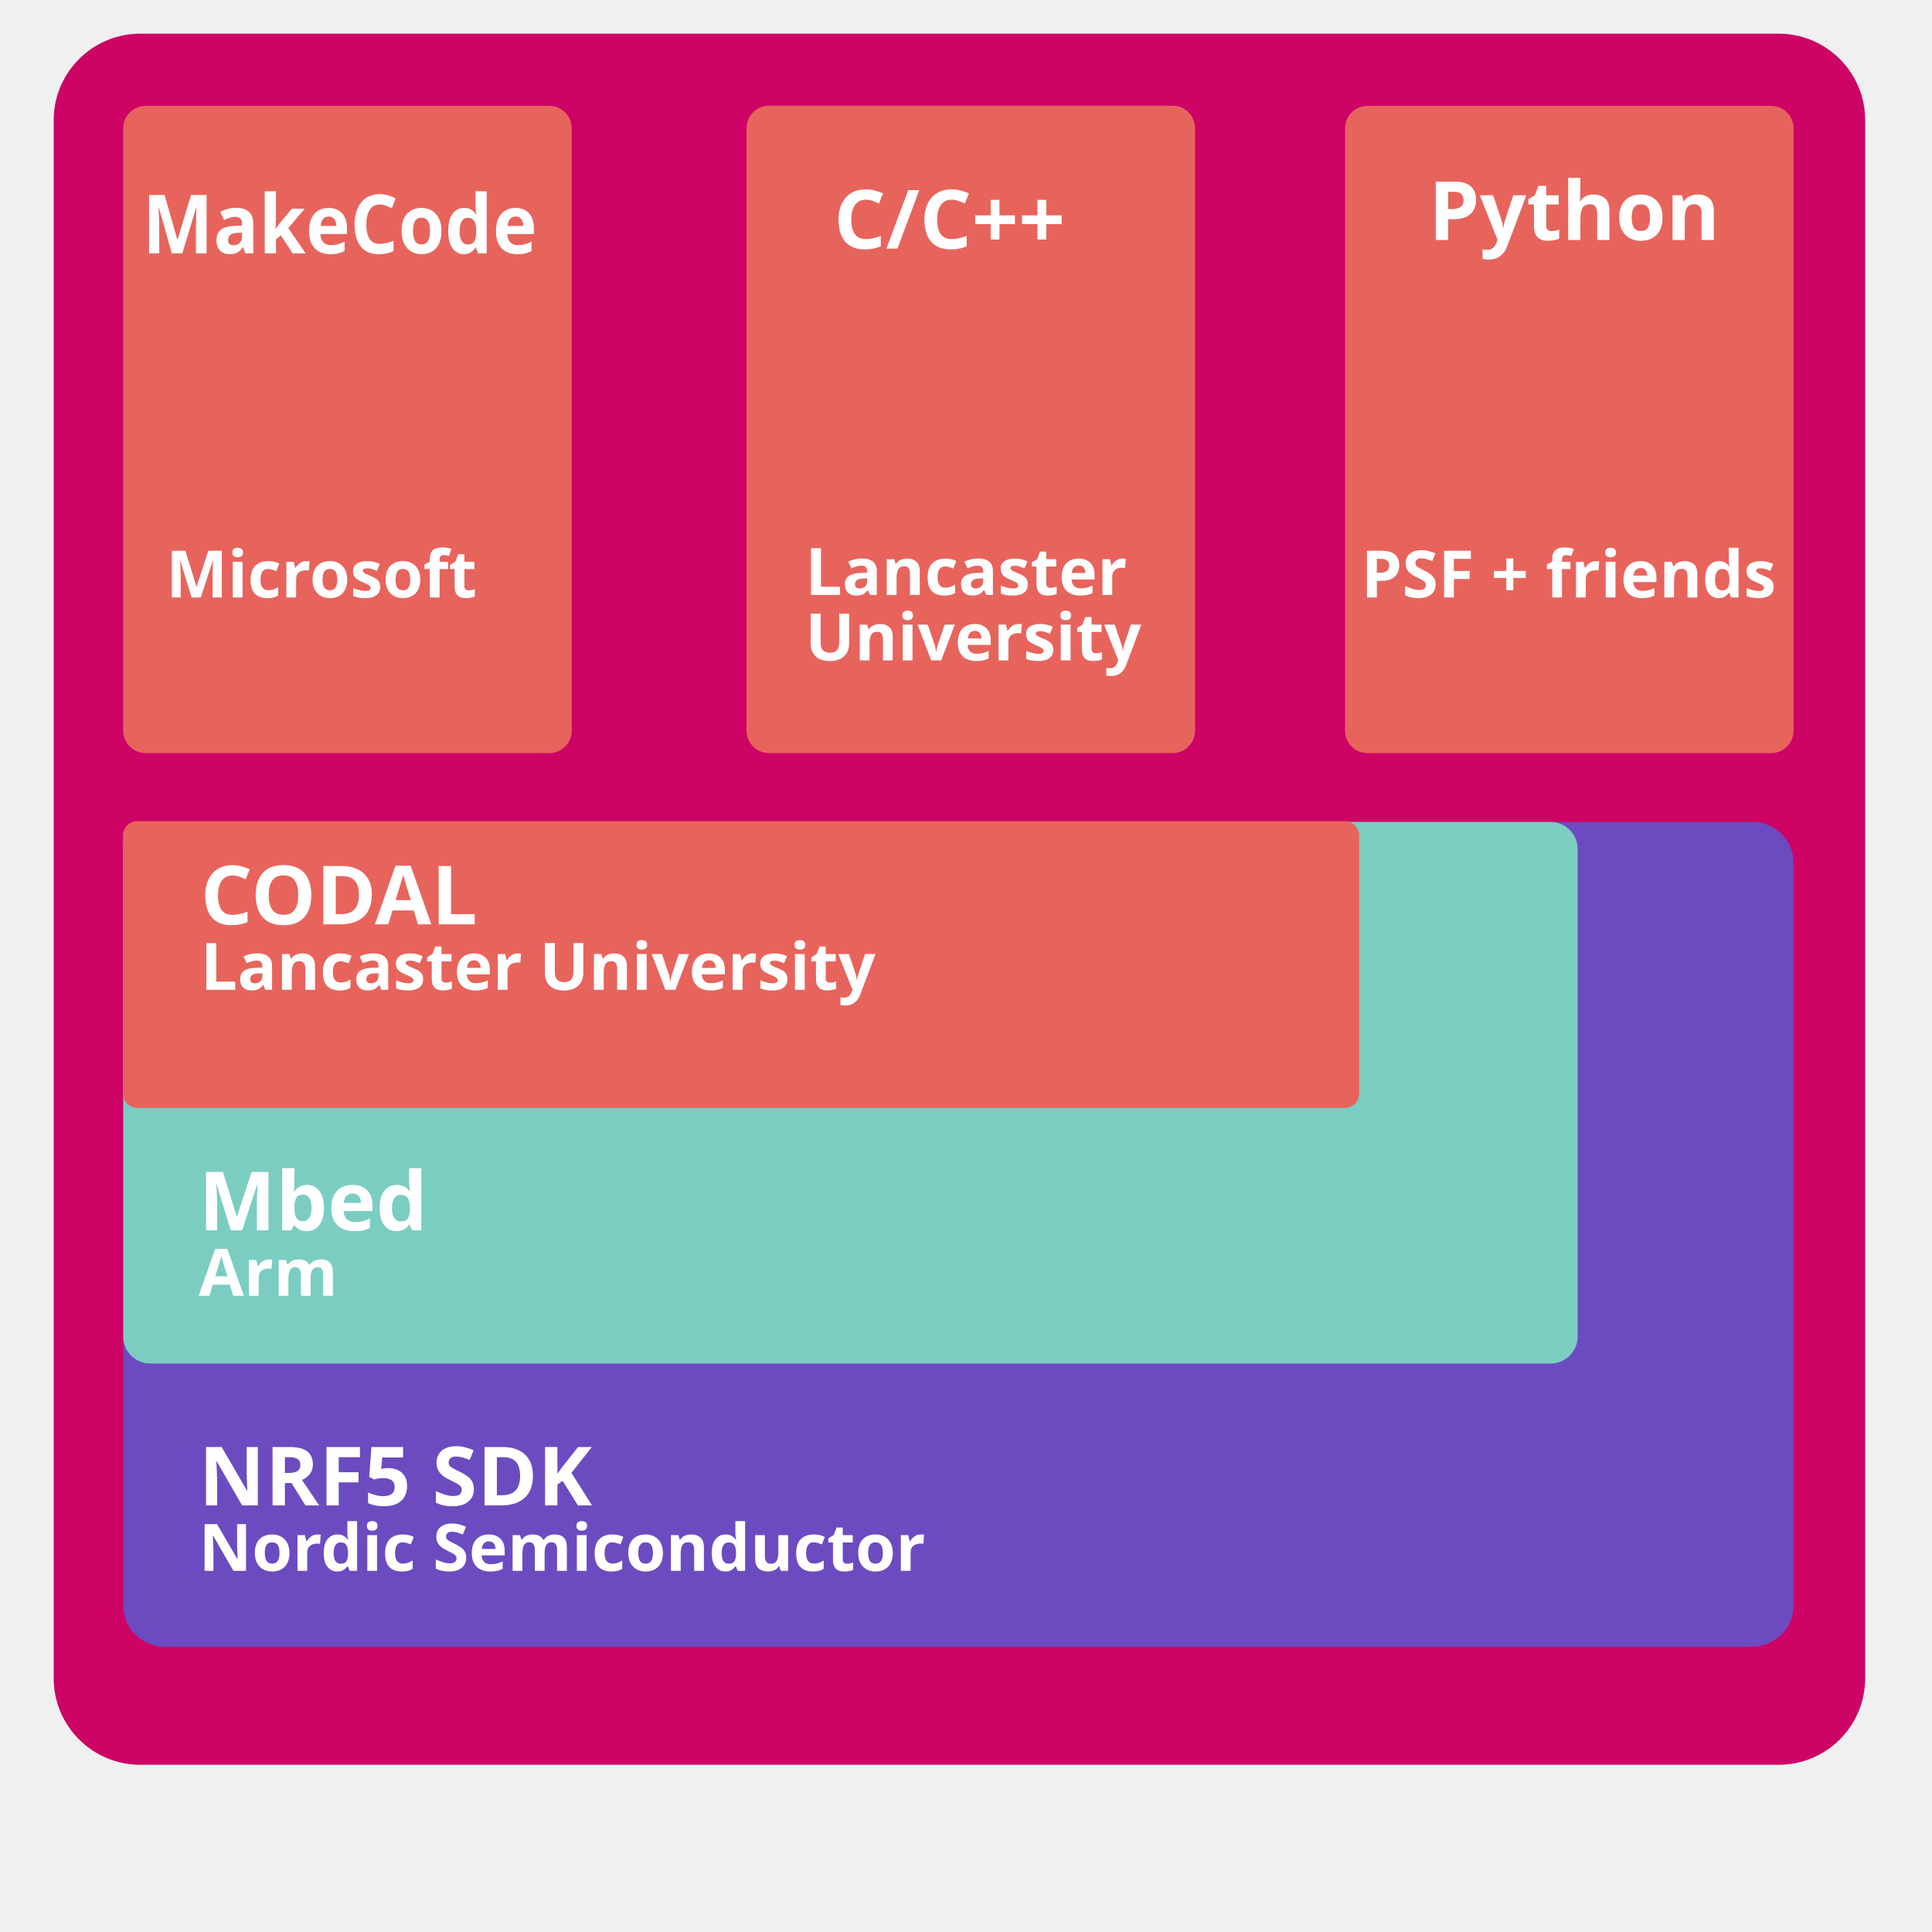
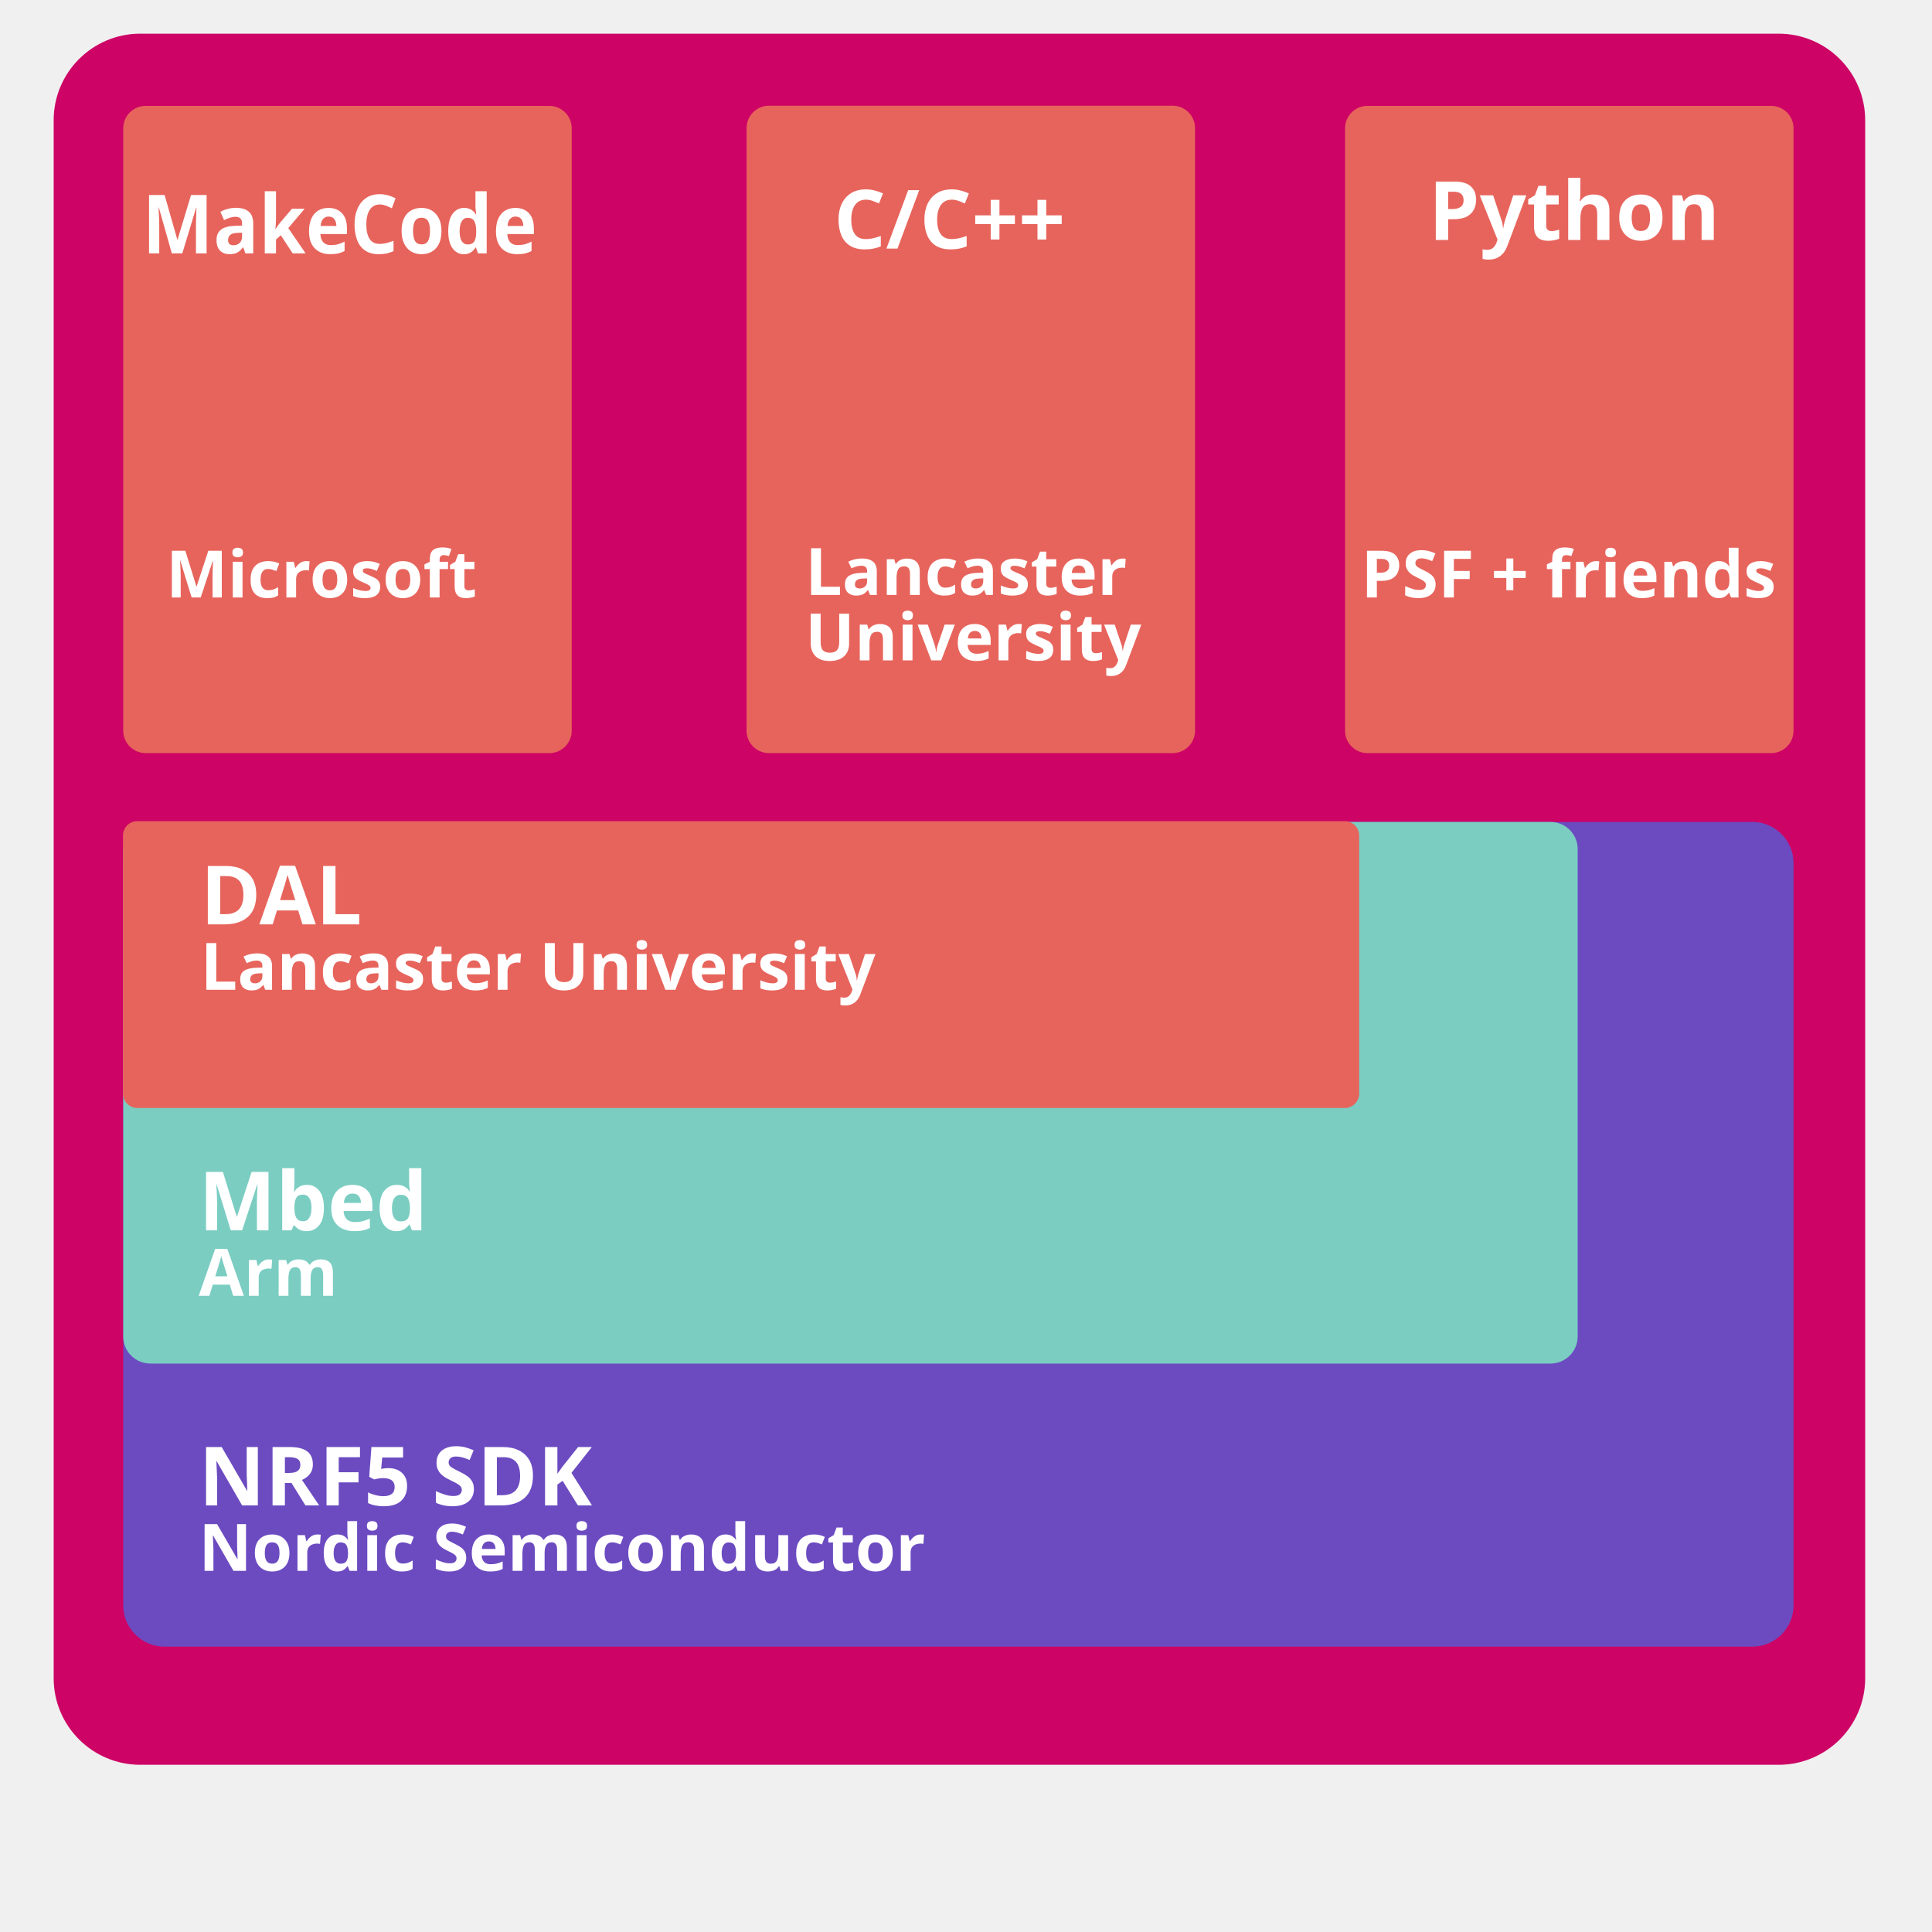
<svg xmlns="http://www.w3.org/2000/svg" width="100%" height="100%" viewBox="0 0 5906 5906" version="1.1" xml:space="preserve" style="fill-rule:evenodd;clip-rule:evenodd;stroke-linejoin:round;stroke-miterlimit:2;" id="svg4141">
  <defs id="defs4241" />
  <g transform="matrix(3.97289,0,0,2.63491,-386.97,-474.458)" id="g4143">
    <path d="M1532.56,319.553C1532.56,264.13 1502.72,219.134 1465.96,219.134L205.304,219.134C168.547,219.134 138.704,264.13 138.704,319.553L138.704,2127.1C138.704,2182.52 168.547,2227.52 205.304,2227.52L1465.96,2227.52C1502.72,2227.52 1532.56,2182.52 1532.56,2127.1L1532.56,319.553Z" style="fill:rgb(205,3,101);" id="path4145" />
  </g>
  <g transform="matrix(1.00637,0,0,1.58453,-51.836,-1081.89)" id="g4147">
    <path d="M5499.58,2348.05C5499.58,2304.15 5443.46,2268.5 5374.33,2268.5L551.055,2268.5C481.927,2268.5 425.803,2304.15 425.803,2348.05L425.803,3779.95C425.803,3823.86 481.927,3859.5 551.055,3859.5L5374.33,3859.5C5443.46,3859.5 5499.58,3823.86 5499.58,3779.95L5499.58,2348.05Z" style="fill:rgb(108,75,193);" id="path4149" />
  </g>
  <g transform="matrix(1.59042,0,0,1.59124,-1440.88,-3181.43)" id="g4151">
    <path d="M3938.4,3630.4C3938.4,3601.69 3915.08,3578.38 3886.35,3578.38L1194.87,3578.38C1166.14,3578.38 1142.82,3601.69 1142.82,3630.4L1142.82,4566.84C1142.82,4595.56 1166.14,4618.87 1194.87,4618.87L3886.35,4618.87C3915.08,4618.87 3938.4,4595.56 3938.4,4566.84L3938.4,3630.4Z" style="fill:rgb(123,205,194);" id="path4153" />
  </g>
  <g transform="matrix(1.09533,0,0,0.695327,33.7129,1173.71)" id="g4155">
    <path d="M3762.47,1985.2C3762.47,1950.4 3744.53,1922.15 3722.44,1922.15L352.51,1922.15C330.419,1922.15 312.484,1950.4 312.484,1985.2L312.484,3120.13C312.484,3154.93 330.419,3183.18 352.51,3183.18L3722.44,3183.18C3744.53,3183.18 3762.47,3154.93 3762.47,3120.13L3762.47,1985.2Z" style="fill:rgb(231,100,92);" id="path4157" />
  </g>
  <g transform="matrix(1,0,0,1,-419.668,222.246)" id="g4159">
-     <text x="1032.5px" y="2603.5px" style="font-family:'GTWalsheim-Bold', 'GT Walsheim', sans-serif;font-weight:600;font-size:250px;fill:white;" id="text4161">CODAL</text>
+     <text x="1032.5px" y="2603.5px" style="font-family:'GTWalsheim-Bold', 'GT Walsheim', sans-serif;font-weight:600;font-size:250px;fill:white;" id="text4161">DAL</text>
    <text x="1032.5px" y="2803.5px" style="font-family:'GTWalsheim-Bold', 'GT Walsheim', sans-serif;font-weight:600;font-size:200px;fill:white;" id="text4165">Lancaster University</text>
  </g>
  <g transform="matrix(1,0,0,1,-425.068,1998.48)" id="g4173">
    <text x="1032.5px" y="2603.5px" style="font-family:'GTWalsheim-Bold', 'GT Walsheim', sans-serif;font-weight:600;font-size:250px;fill:white;" id="text4175">NRF5 SDK</text>
    <text x="1032.5px" y="2803.5px" style="font-family:'GTWalsheim-Bold', 'GT Walsheim', sans-serif;font-weight:600;font-size:200px;fill:white;" id="text4177">Nordic Semiconductor</text>
  </g>
  <g transform="matrix(1,0,0,1,-425.068,1157.57)" id="g4183">
    <text x="1032.5" y="2603.5" style="font-weight:600;font-size:250px;font-family:GTWalsheim-Bold, 'GT Walsheim', sans-serif;fill:#ffffff" id="text4185">Mbed</text>
    <text x="1032.5" y="2803.5" style="font-weight:600;font-size:200px;font-family:GTWalsheim-Bold, 'GT Walsheim', sans-serif;fill:#ffffff" id="text4187">Arm</text>
  </g>
  <g transform="matrix(1,0,0,1.3759,-521.489,-1271.44)" id="g4189">
    <path d="M2269.19,1209.12C2269.19,1181.62 2238.47,1159.29 2200.64,1159.29L966.718,1159.29C928.884,1159.29 898.167,1181.62 898.167,1209.12L898.167,2547.51C898.167,2575.01 928.884,2597.33 966.718,2597.33L2200.64,2597.33C2238.47,2597.33 2269.19,2575.01 2269.19,2547.51L2269.19,1209.12Z" style="fill:rgb(231,100,92);" id="path4191" />
  </g>
  <g transform="matrix(1,0,0,1.37626,1383.99,-1272.36)" id="g4193">
    <path d="M2269.19,1209.1C2269.19,1181.61 2238.47,1159.29 2200.64,1159.29L966.718,1159.29C928.884,1159.29 898.167,1181.61 898.167,1209.1L898.167,2547.52C898.167,2575.01 928.884,2597.33 966.718,2597.33L2200.64,2597.33C2238.47,2597.33 2269.19,2575.01 2269.19,2547.52L2269.19,1209.1Z" style="fill:rgb(231,100,92);" id="path4195" />
  </g>
  <g transform="matrix(1,0,0,1.3759,3213.58,-1271.44)" id="g4197">
    <path d="M2269.19,1209.12C2269.19,1181.62 2238.47,1159.29 2200.64,1159.29L966.718,1159.29C928.884,1159.29 898.167,1181.62 898.167,1209.12L898.167,2547.51C898.167,2575.01 928.884,2597.33 966.718,2597.33L2200.64,2597.33C2238.47,2597.33 2269.19,2575.01 2269.19,2547.51L2269.19,1209.12Z" style="fill:rgb(231,100,92);" id="path4199" />
  </g>
  <g transform="matrix(1,0,0,1,1516.26,-1843.63)" id="g4201">
    <text x="1032.5px" y="2603.5px" style="font-family:'GTWalsheim-Bold', 'GT Walsheim', sans-serif;font-weight:600;font-size:250px;fill:white;" id="text4203">C/C++</text>
  </g>
  <g transform="matrix(0.828149,0,0,0.898493,-420.119,-1564.66)" id="g4205">
    <text x="1032.5px" y="2603.5px" style="font-family:'GTWalsheim-Bold', 'GT Walsheim', sans-serif;font-weight:600;font-size:278.244px;fill:white;" id="text4207">MakeCode</text>
  </g>
  <g transform="matrix(1,0,0,1,3334.13,-1869.88)" id="g4211">
    <text x="1032.5px" y="2603.5px" style="font-family:'GTWalsheim-Bold', 'GT Walsheim', sans-serif;font-weight:600;font-size:250px;fill:white;" id="text4213">Python</text>
  </g>
  <g transform="matrix(0.838569,0,0,0.838569,1595.63,-364.53)" id="g4215">
    <text x="1032.5px" y="2603.5px" style="font-family:'GTWalsheim-Bold', 'GT Walsheim', sans-serif;font-weight:600;font-size:238.501px;fill:white;" id="text4217">Lancaster</text>
    <text x="1032.5px" y="2842px" style="font-family:'GTWalsheim-Bold', 'GT Walsheim', sans-serif;font-weight:600;font-size:238.501px;fill:white;" id="text4223">University</text>
  </g>
  <g transform="matrix(0.838569,0,0,0.838569,-358.424,-356.73)" id="g4227">
    <text x="1032.5px" y="2603.5px" style="font-family:'GTWalsheim-Bold', 'GT Walsheim', sans-serif;font-weight:600;font-size:238.501px;fill:white;" id="text4229">Microsoft</text>
  </g>
  <g transform="matrix(0.838569,0,0,0.838569,3294.93,-356.73)" id="g4235">
    <text x="1032.5px" y="2603.5px" style="font-family:'GTWalsheim-Bold', 'GT Walsheim', sans-serif;font-weight:600;font-size:238.501px;fill:white;" id="text4237">PSF + friends</text>
  </g>
</svg>
